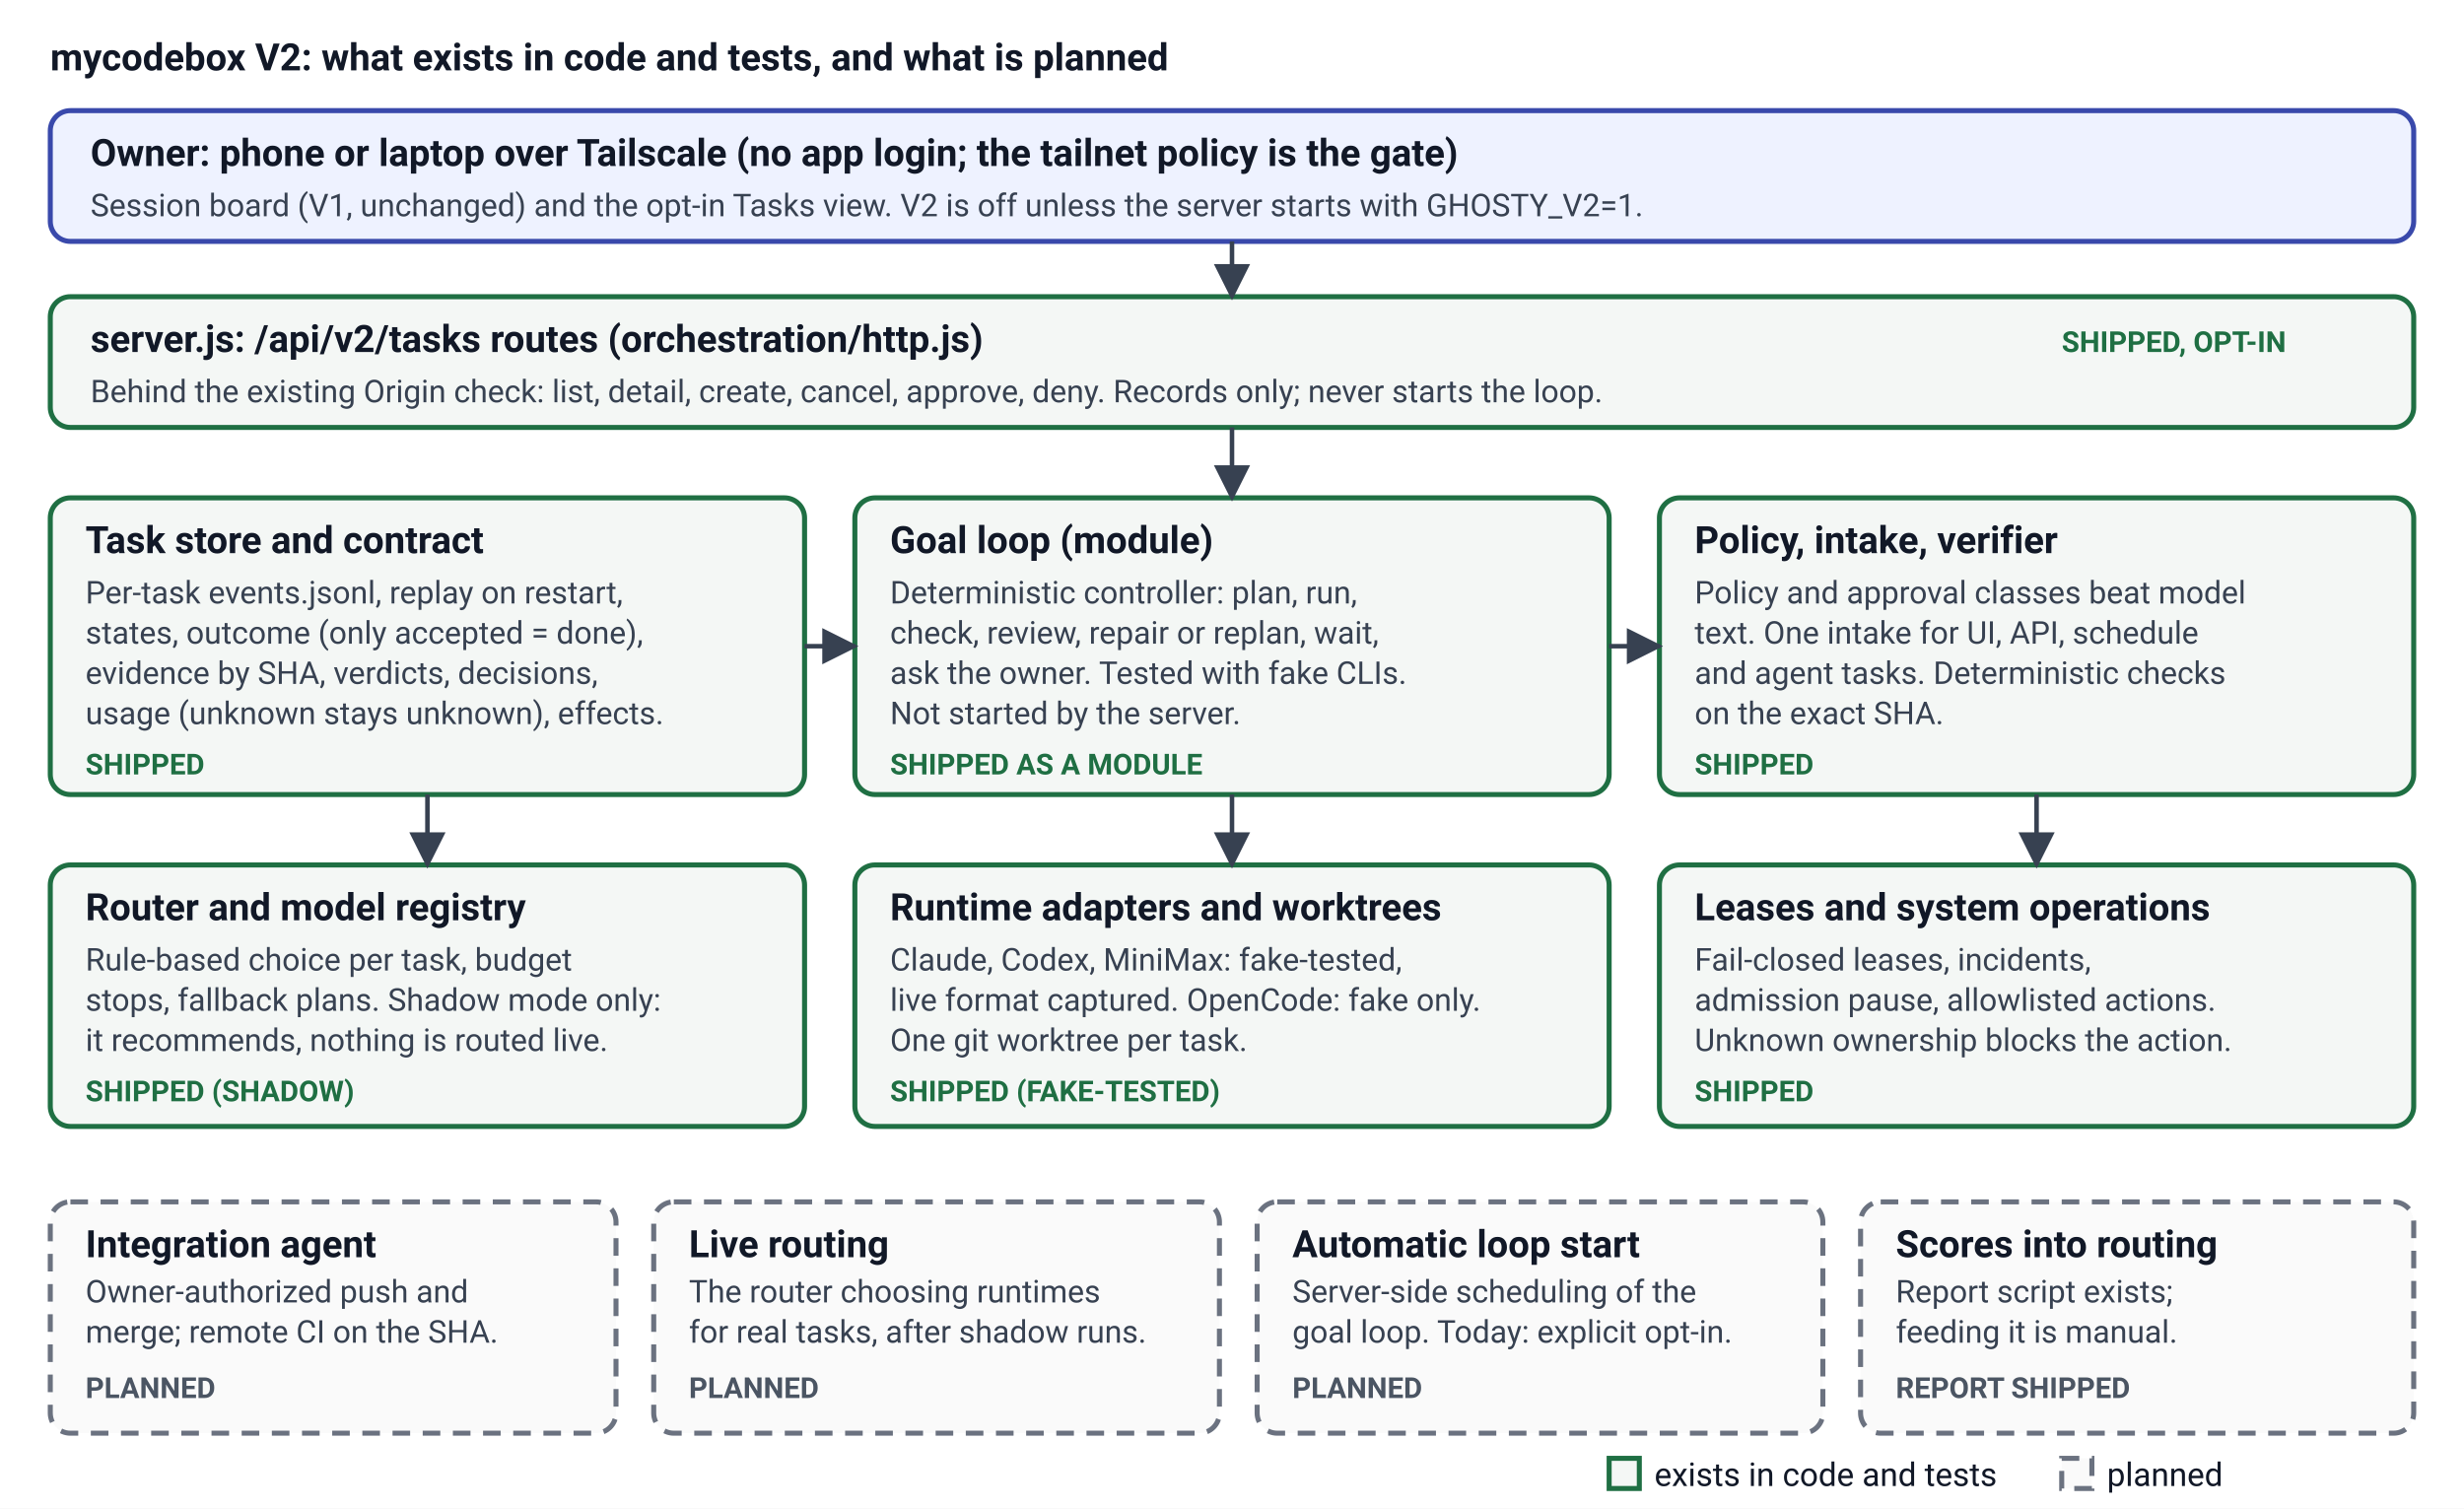
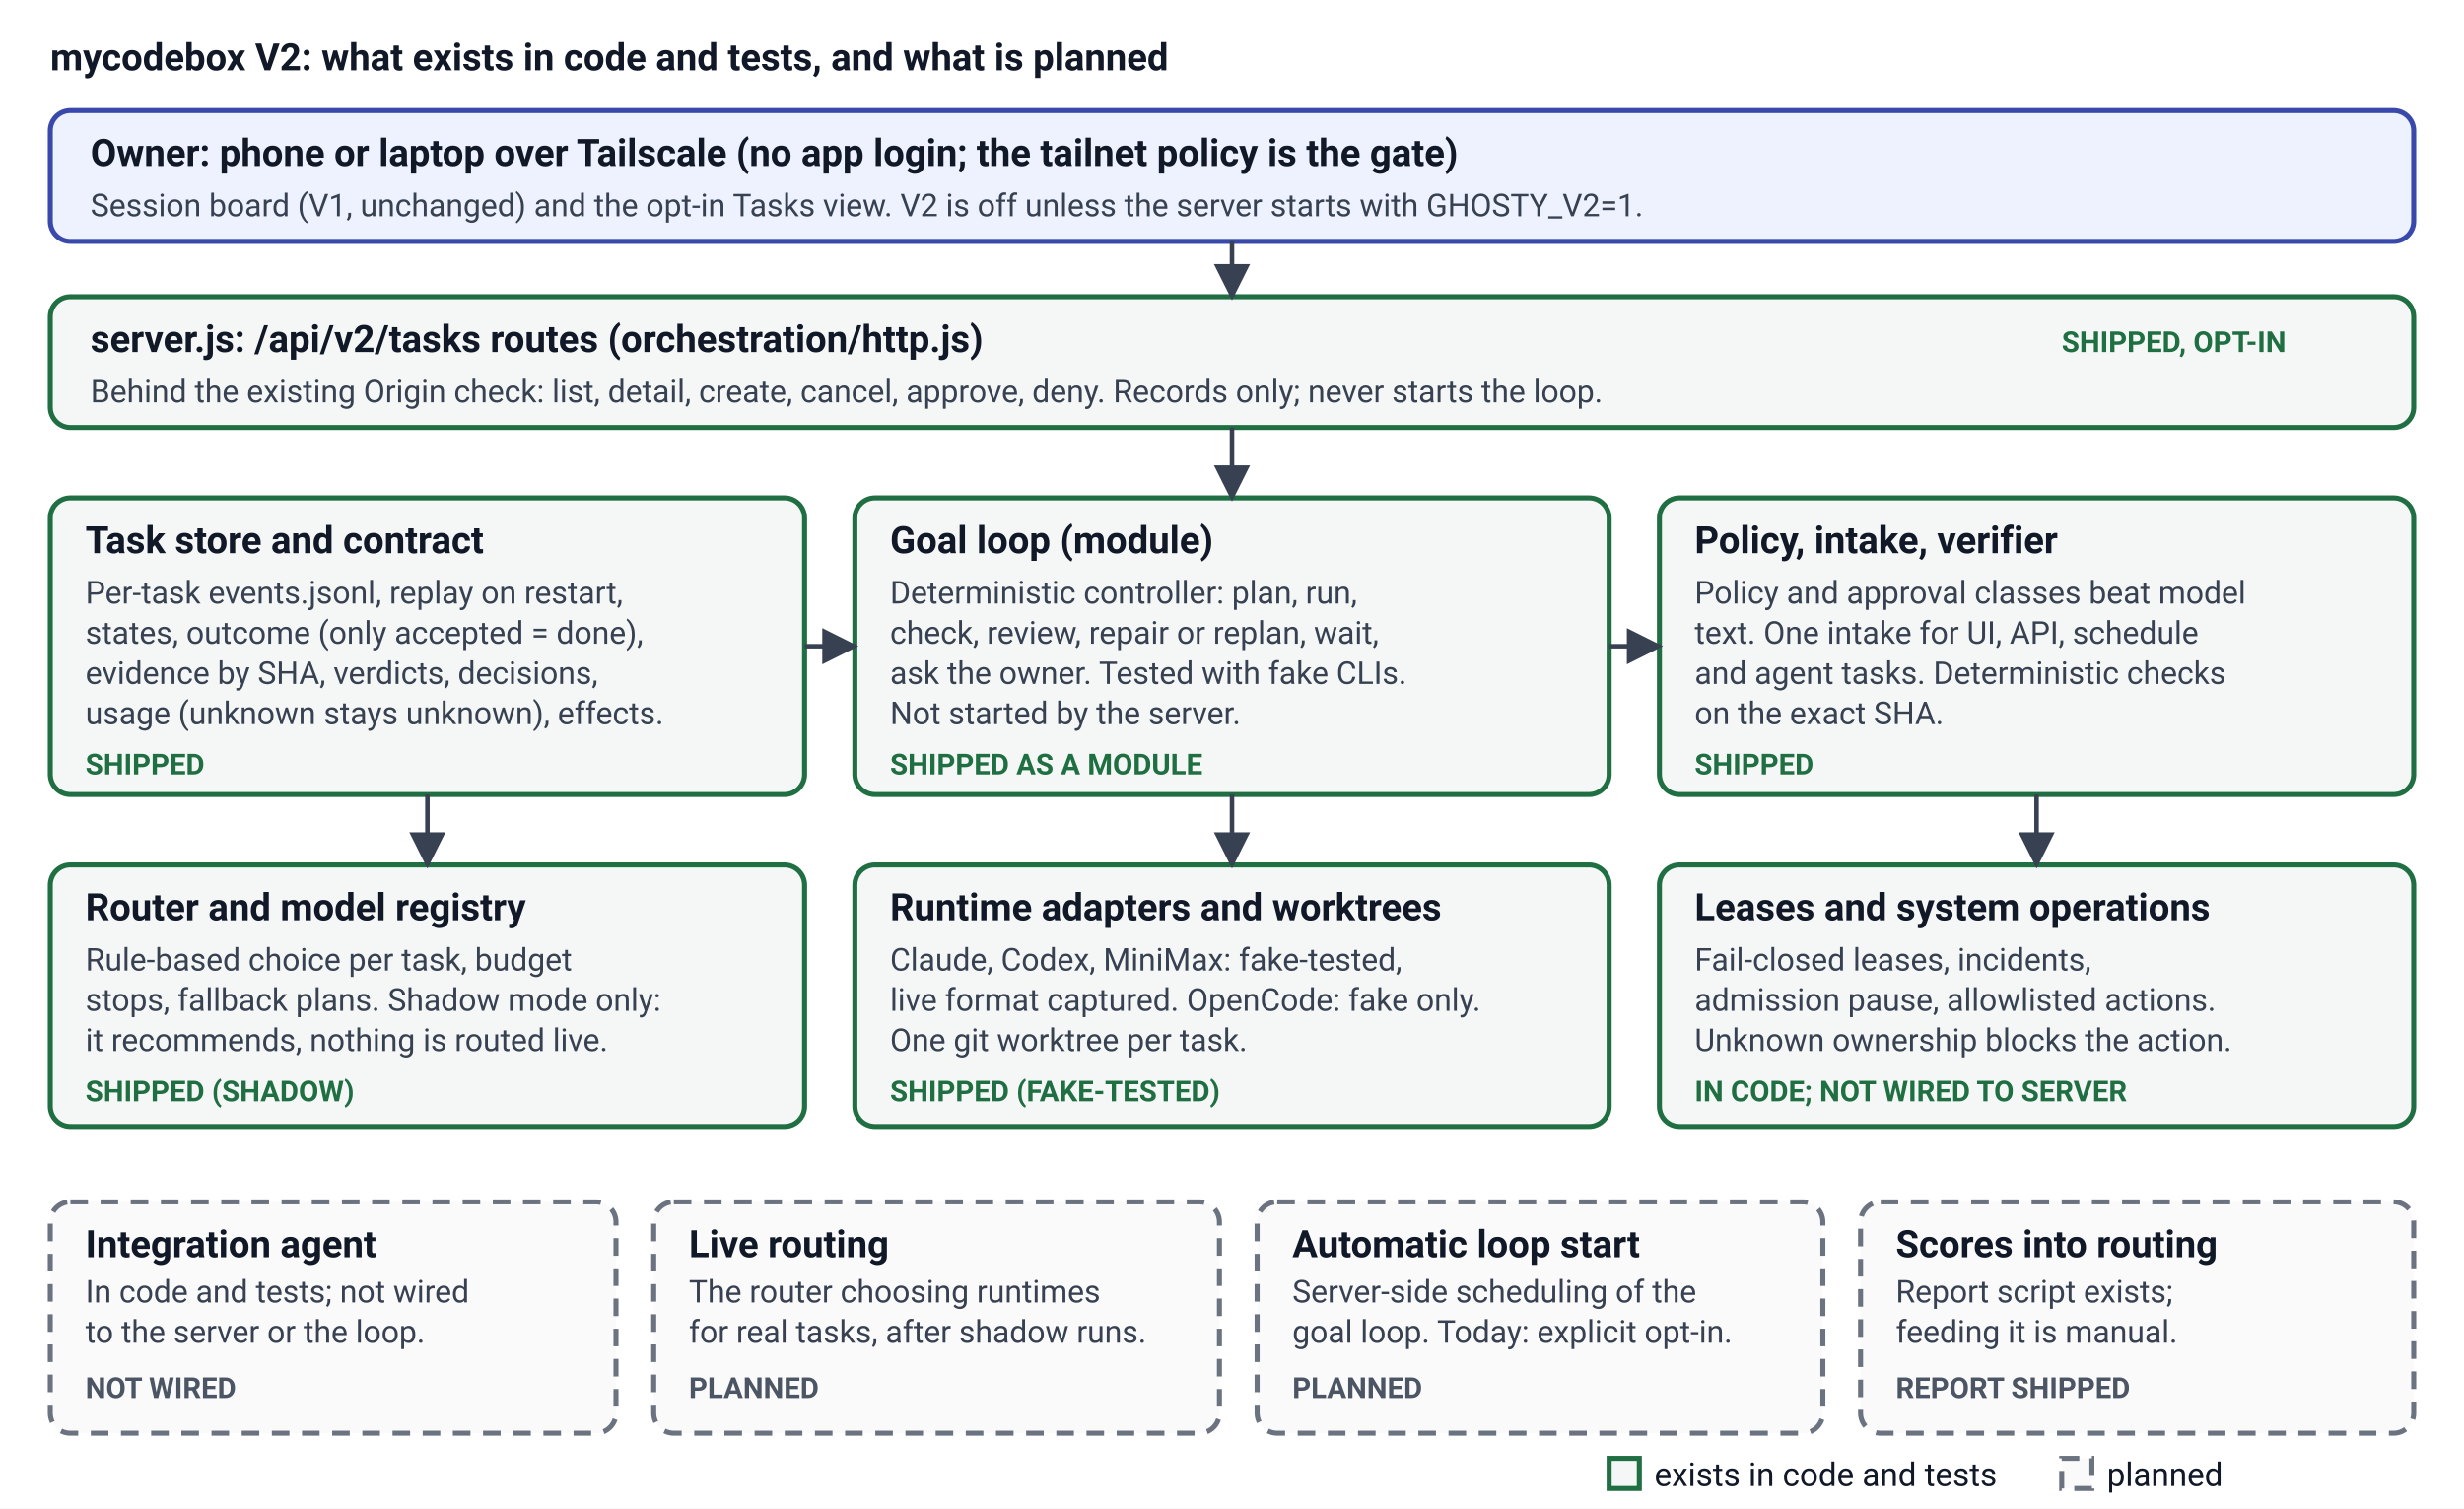
<svg xmlns="http://www.w3.org/2000/svg" viewBox="0 0 980 600" width="980" height="600" role="img" aria-labelledby="t d" font-family="system-ui, -apple-system, Segoe UI, Roboto, sans-serif">
  <style>
    .box{fill:#f4f7f5;stroke:#1f6f43;stroke-width:2}
    .plan{fill:#fafafa;stroke:#6b7280;stroke-width:2;stroke-dasharray:7 5}
    .own{fill:#eef2ff;stroke:#3949ab;stroke-width:2}
    .h{font-size:15px;font-weight:700;fill:#111827}
    .s{font-size:12.5px;fill:#374151}
    .tag{font-size:11.5px;font-weight:700}
    .ok{fill:#1f6f43} .pl{fill:#4b5563}
    .ar{stroke:#374151;stroke-width:1.8;fill:none;marker-end:url(#a)}
    .arp{stroke:#6b7280;stroke-width:1.8;fill:none;stroke-dasharray:6 5;marker-end:url(#a)}
    .lg{font-size:13px;fill:#111827}
  </style>
  <defs>
    <marker id="a" viewBox="0 0 10 10" refX="9" refY="5" markerWidth="8" markerHeight="8" orient="auto-start-reverse">
      <path d="M0 0L10 5L0 10z" fill="#374151" />
    </marker>
  </defs>
  <rect width="980" height="600" fill="#ffffff" />
  <text x="20" y="28" class="h" font-size="18">mycodebox V2: what exists in code and tests, and what is planned</text>
  <rect x="20" y="44" width="940" height="52" rx="8" class="own" />
  <text x="36" y="66" class="h">Owner: phone or laptop over Tailscale (no app login; the tailnet policy is the gate)</text>
  <text x="36" y="86" class="s">Session board (V1, unchanged) and the opt-in Tasks view. V2 is off unless the server starts with GHOSTY_V2=1.</text>
  <rect x="20" y="118" width="940" height="52" rx="8" class="box" />
  <text x="36" y="140" class="h">server.js: /api/v2/tasks routes (orchestration/http.js)</text>
  <text x="36" y="160" class="s">Behind the existing Origin check: list, detail, create, cancel, approve, deny. Records only; never starts the loop.</text>
  <text x="820" y="140" class="tag ok">SHIPPED, OPT-IN</text>
  <path class="ar" d="M490 96 V118" />
  <rect x="20" y="198" width="300" height="118" rx="8" class="box" />
  <text x="34" y="220" class="h">Task store and contract</text>
  <text x="34" y="240" class="s">Per-task events.jsonl, replay on restart,</text>
  <text x="34" y="256" class="s">states, outcome (only accepted = done),</text>
  <text x="34" y="272" class="s">evidence by SHA, verdicts, decisions,</text>
  <text x="34" y="288" class="s">usage (unknown stays unknown), effects.</text>
  <text x="34" y="308" class="tag ok">SHIPPED</text>
  <rect x="340" y="198" width="300" height="118" rx="8" class="box" />
  <text x="354" y="220" class="h">Goal loop (module)</text>
  <text x="354" y="240" class="s">Deterministic controller: plan, run,</text>
  <text x="354" y="256" class="s">check, review, repair or replan, wait,</text>
  <text x="354" y="272" class="s">ask the owner. Tested with fake CLIs.</text>
  <text x="354" y="288" class="s">Not started by the server.</text>
  <text x="354" y="308" class="tag ok">SHIPPED AS A MODULE</text>
  <rect x="660" y="198" width="300" height="118" rx="8" class="box" />
  <text x="674" y="220" class="h">Policy, intake, verifier</text>
  <text x="674" y="240" class="s">Policy and approval classes beat model</text>
  <text x="674" y="256" class="s">text. One intake for UI, API, schedule</text>
  <text x="674" y="272" class="s">and agent tasks. Deterministic checks</text>
  <text x="674" y="288" class="s">on the exact SHA.</text>
  <text x="674" y="308" class="tag ok">SHIPPED</text>
  <path class="ar" d="M490 170 V198" />
  <path class="ar" d="M320 257 H340" />
  <path class="ar" d="M640 257 H660" />
  <rect x="20" y="344" width="300" height="104" rx="8" class="box" />
  <text x="34" y="366" class="h">Router and model registry</text>
  <text x="34" y="386" class="s">Rule-based choice per task, budget</text>
  <text x="34" y="402" class="s">stops, fallback plans. Shadow mode only:</text>
  <text x="34" y="418" class="s">it recommends, nothing is routed live.</text>
  <text x="34" y="438" class="tag ok">SHIPPED (SHADOW)</text>
  <rect x="340" y="344" width="300" height="104" rx="8" class="box" />
  <text x="354" y="366" class="h">Runtime adapters and worktrees</text>
  <text x="354" y="386" class="s">Claude, Codex, MiniMax: fake-tested,</text>
  <text x="354" y="402" class="s">live format captured. OpenCode: fake only.</text>
  <text x="354" y="418" class="s">One git worktree per task.</text>
  <text x="354" y="438" class="tag ok">SHIPPED (FAKE-TESTED)</text>
  <rect x="660" y="344" width="300" height="104" rx="8" class="box" />
  <text x="674" y="366" class="h">Leases and system operations</text>
  <text x="674" y="386" class="s">Fail-closed leases, incidents,</text>
  <text x="674" y="402" class="s">admission pause, allowlisted actions.</text>
  <text x="674" y="418" class="s">Unknown ownership blocks the action.</text>
-   <text x="674" y="438" class="tag ok">SHIPPED</text>
+   <text x="674" y="438" class="tag ok">IN CODE; NOT WIRED TO SERVER</text>
  <path class="ar" d="M170 316 V344" />
  <path class="ar" d="M490 316 V344" />
  <path class="ar" d="M810 316 V344" />
  <rect x="20" y="478" width="225" height="92" rx="8" class="plan" />
  <text x="34" y="500" class="h">Integration agent</text>
-   <text x="34" y="518" class="s">Owner-authorized push and</text>
-   <text x="34" y="534" class="s">merge; remote CI on the SHA.</text>
-   <text x="34" y="556" class="tag pl">PLANNED</text>
+   <text x="34" y="518" class="s">In code and tests; not wired</text>
+   <text x="34" y="534" class="s">to the server or the loop.</text>
+   <text x="34" y="556" class="tag pl">NOT WIRED</text>
  <rect x="260" y="478" width="225" height="92" rx="8" class="plan" />
  <text x="274" y="500" class="h">Live routing</text>
  <text x="274" y="518" class="s">The router choosing runtimes</text>
  <text x="274" y="534" class="s">for real tasks, after shadow runs.</text>
  <text x="274" y="556" class="tag pl">PLANNED</text>
  <rect x="500" y="478" width="225" height="92" rx="8" class="plan" />
  <text x="514" y="500" class="h">Automatic loop start</text>
  <text x="514" y="518" class="s">Server-side scheduling of the</text>
  <text x="514" y="534" class="s">goal loop. Today: explicit opt-in.</text>
  <text x="514" y="556" class="tag pl">PLANNED</text>
  <rect x="740" y="478" width="220" height="92" rx="8" class="plan" />
  <text x="754" y="500" class="h">Scores into routing</text>
  <text x="754" y="518" class="s">Report script exists;</text>
  <text x="754" y="534" class="s">feeding it is manual.</text>
  <text x="754" y="556" class="tag pl">REPORT SHIPPED</text>
  <rect x="640" y="580" width="12" height="12" class="box" />
  <text x="658" y="591" class="lg">exists in code and tests</text>
  <rect x="820" y="580" width="12" height="12" class="plan" />
  <text x="838" y="591" class="lg">planned</text>
</svg>
